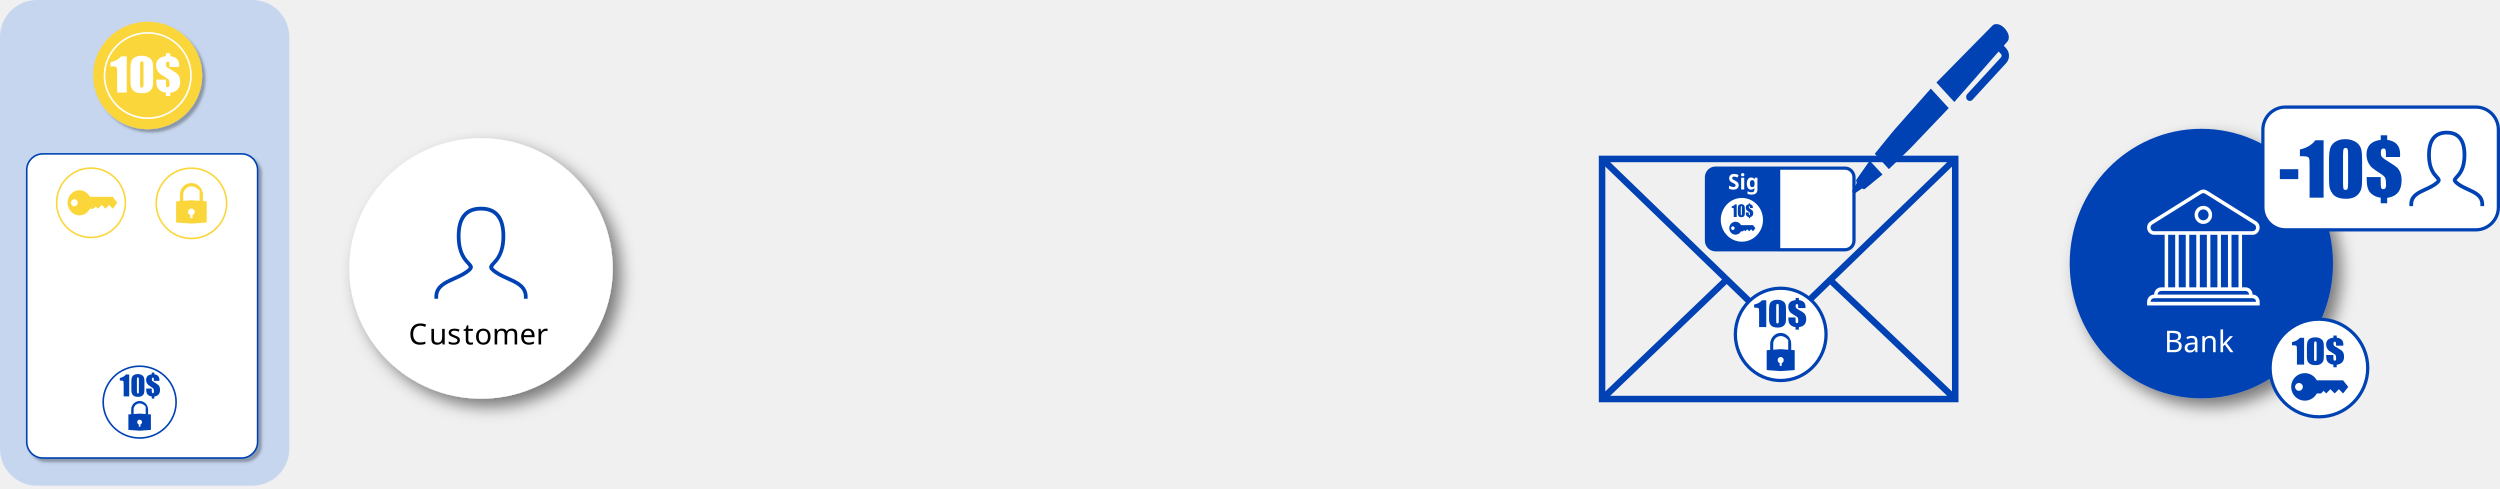
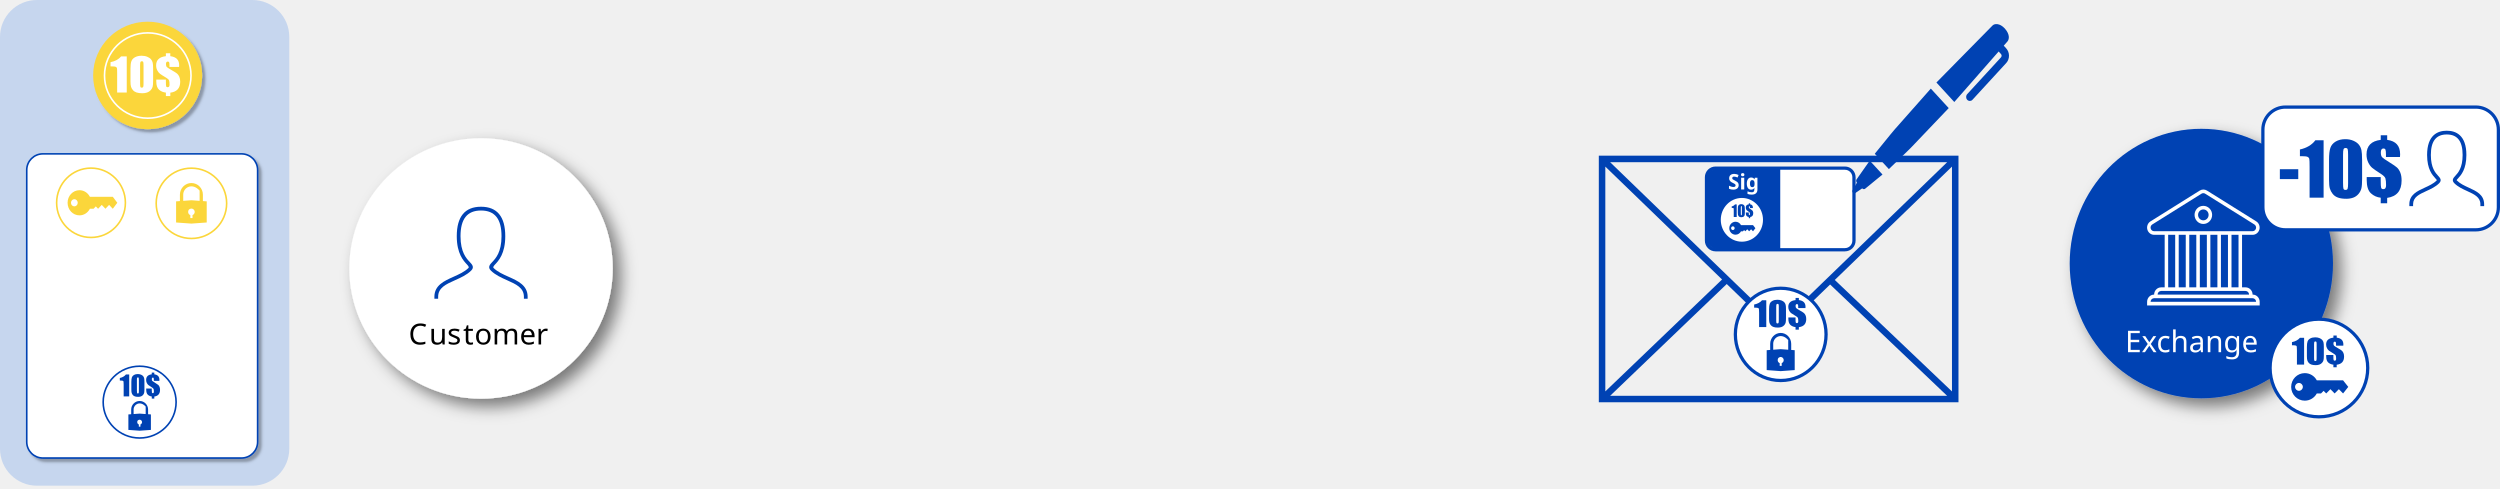
<svg xmlns="http://www.w3.org/2000/svg" id="Layer_2" data-name="Layer 2" viewBox="0 0 1536.28 300.25">
  <defs>
    <style>
      .cls-withdraw-1 {
        font-family: Montserrat-Bold, Montserrat;
        font-size: 13.21px;
        font-weight: 700;
      }

      .cls-withdraw-1, .cls-withdraw-2, .cls-withdraw-3, .cls-withdraw-4, .cls-withdraw-5, .cls-withdraw-6 {
        fill: #fff;
      }

      .cls-withdraw-7 {
        letter-spacing: -.02em;
      }

      .cls-withdraw-8 {
        fill: #fbd63b;
      }

      .cls-withdraw-9 {
        fill: #0042b3;
      }

      .cls-withdraw-3, .cls-withdraw-10, .cls-withdraw-11, .cls-withdraw-12, .cls-withdraw-4, .cls-withdraw-13, .cls-withdraw-14, .cls-withdraw-5 {
        stroke-miterlimit: 10;
      }

      .cls-withdraw-3, .cls-withdraw-13 {
        stroke: #fbd63b;
      }

      .cls-withdraw-10 {
        stroke: #fff;
      }

      .cls-withdraw-10, .cls-withdraw-11, .cls-withdraw-13, .cls-withdraw-14 {
        fill: none;
      }

      .cls-withdraw-15 {
        filter: url(#dropshadow3-2);
      }

      .cls-withdraw-16, .cls-withdraw-12 {
        fill: #0042b3;
      }

      .cls-withdraw-17 {
        filter: url(#dropshadow);
      }

      .cls-withdraw-18 {
        font-size: 17.82px;
      }

      .cls-withdraw-18, .cls-withdraw-6 {
        font-family: Montserrat-Regular, Montserrat;
      }

      .cls-withdraw-11, .cls-withdraw-12, .cls-withdraw-4, .cls-withdraw-14, .cls-withdraw-5 {
        stroke: #0042b3;
      }

      .cls-withdraw-19 {
        fill: #c6d6ee;
      }

      .cls-withdraw-20 {
        filter: url(#dropshadow-2);
      }

      .cls-withdraw-12 {
        stroke-width: .75px;
      }

      .cls-withdraw-4 {
        stroke-width: 2px;
      }

      .cls-withdraw-21 {
        filter: url(#dropshadow3-4);
      }

      .cls-withdraw-22 {
        letter-spacing: -.02em;
      }

      .cls-withdraw-23 {
        filter: url(#dropshadow3-3);
      }

      .cls-withdraw-24 {
        letter-spacing: 0em;
      }

      .cls-withdraw-14 {
        stroke-width: 4px;
      }

      .cls-withdraw-25 {
        fill: #fbd63b;
      }

      .cls-withdraw-6 {
        font-size: 18.45px;
      }

      .cls-withdraw-26 {
        filter: url(#dropshadow3);
      }
    </style>
    <filter id="dropshadow3">
      <feGaussianBlur in="SourceAlpha" stdDeviation="1" />
      <feOffset dx="2" dy="2" />
      <feComponentTransfer>
        <feFuncA slope="0.3" type="linear" />
      </feComponentTransfer>
      <feMerge>
        <feMergeNode />
        <feMergeNode in="SourceGraphic" />
      </feMerge>
    </filter>
    <filter id="dropshadow3-2" data-name="dropshadow3">
      <feGaussianBlur in="SourceAlpha" stdDeviation="1" />
      <feOffset dx="2" dy="2" />
      <feComponentTransfer>
        <feFuncA slope="0.3" type="linear" />
      </feComponentTransfer>
      <feMerge>
        <feMergeNode />
        <feMergeNode in="SourceGraphic" />
      </feMerge>
    </filter>
    <filter id="dropshadow">
      <feGaussianBlur in="SourceAlpha" stdDeviation="5" />
      <feOffset dx="5" dy="5" />
      <feComponentTransfer>
        <feFuncA slope="0.5" type="linear" />
      </feComponentTransfer>
      <feMerge>
        <feMergeNode />
        <feMergeNode in="SourceGraphic" />
      </feMerge>
    </filter>
    <filter id="dropshadow-2" data-name="dropshadow">
      <feGaussianBlur in="SourceAlpha" stdDeviation="5" />
      <feOffset dx="5" dy="5" />
      <feComponentTransfer>
        <feFuncA slope="0.5" type="linear" />
      </feComponentTransfer>
      <feMerge>
        <feMergeNode />
        <feMergeNode in="SourceGraphic" />
      </feMerge>
    </filter>
    <filter id="dropshadow3-3" data-name="dropshadow3">
      <feGaussianBlur in="SourceAlpha" stdDeviation="1" />
      <feOffset dx="2" dy="2" />
      <feComponentTransfer>
        <feFuncA slope="0.3" type="linear" />
      </feComponentTransfer>
      <feMerge>
        <feMergeNode />
        <feMergeNode in="SourceGraphic" />
      </feMerge>
    </filter>
    <filter id="dropshadow3-4" data-name="dropshadow3">
      <feGaussianBlur in="SourceAlpha" stdDeviation="1" />
      <feOffset dx="2" dy="2" />
      <feComponentTransfer>
        <feFuncA slope="0.3" type="linear" />
      </feComponentTransfer>
      <feMerge>
        <feMergeNode />
        <feMergeNode in="SourceGraphic" />
      </feMerge>
    </filter>
  </defs>
  <g id="withdrawjs">
    <g id="blinded" data-id="blinded">
      <g transform="translate(545 0)">
        <path class="cls-withdraw-14" d="M439.49,97.67h217.02v147.54h-217.02V97.67ZM439.49,97.67l100.34,97.02c4.57,4.42,11.81,4.42,16.38,0l100.29-97.02M439.49,245.21l76.62-73.46M656.51,245.21l-76.89-73.16" />
        <g id="sig-on-blinded" class="fragment fade" data-fragment-index="1">
          <g>
            <rect class="cls-withdraw-4" x="503.66" y="103.32" width="90.63" height="50.15" rx="5.58" ry="5.58" />
            <path class="cls-withdraw-12" d="M548.98,153.52h-36.66c-6.72-.61-8.65-3.94-8.65-8.81v-32.54c0-6.84,3.87-8.81,8.65-8.81h36.66" />
          </g>
          <g>
            <ellipse class="cls-withdraw-4" cx="525.41" cy="135.08" rx="13.97" ry="14.44" />
            <path class="cls-withdraw-16" d="M528.71,140.89l1.18,1.23,1.18-1.23,1.18,1.23,1.46-1.89-1.46-1.89h-7.38c-.66-1.25-1.91-2.08-3.37-2.08-2.11,0-3.83,1.78-3.83,3.98s1.71,3.98,3.83,3.98c1.46,0,2.72-.83,3.37-2.08h1.18l.73-.76.73.76,1.18-1.23h0ZM519.87,141.36c-.6,0-1.09-.51-1.09-1.14s.49-1.14,1.09-1.14,1.09.51,1.09,1.14-.49,1.14-1.09,1.14h0Z" />
            <g>
              <path class="cls-withdraw-16" d="M522.23,125.6v7.73h-1.82v-4.14c0-.6-.01-.96-.04-1.08-.03-.12-.1-.21-.22-.27-.12-.06-.39-.09-.81-.09h-.18v-.9c.88-.2,1.55-.61,2.01-1.24h1.07Z" />
              <path class="cls-withdraw-16" d="M527.23,128.22v2.58c0,.59-.03,1.01-.09,1.28s-.18.52-.37.75c-.19.23-.42.4-.69.5-.27.1-.57.15-.9.15-.44,0-.8-.05-1.09-.16-.29-.11-.52-.27-.69-.5-.17-.23-.29-.46-.37-.71s-.11-.65-.11-1.19v-2.7c0-.71.06-1.24.17-1.59.12-.35.35-.64.69-.85.34-.21.76-.32,1.25-.32.4,0,.76.07,1.07.22.32.15.55.33.71.54.16.21.26.45.32.72.06.27.08.69.08,1.28ZM525.41,127.57c0-.41-.02-.67-.06-.77-.04-.1-.13-.16-.26-.16s-.22.06-.27.16-.07.36-.07.76v3.77c0,.45.02.72.06.81.04.09.13.14.26.14s.22-.05.27-.16c.04-.11.06-.35.06-.73v-3.83Z" />
              <path class="cls-withdraw-16" d="M532.16,127.85h-1.82v-.32c0-.34-.02-.56-.06-.67s-.13-.16-.27-.16c-.11,0-.19.05-.25.14-.06.09-.08.23-.08.41,0,.3.06.51.17.63.11.12.44.36.98.71.46.3.78.52.95.68.17.16.31.38.43.67.12.29.17.65.17,1.08,0,.69-.16,1.23-.47,1.62s-.78.63-1.41.73v.73h-.84v-.75c-.49-.05-.91-.25-1.28-.59-.36-.35-.55-.95-.55-1.81v-.38h1.82v.47c0,.52.02.84.06.97.04.13.13.19.27.19.12,0,.21-.04.28-.13s.09-.22.09-.39c0-.43-.03-.74-.09-.93-.06-.19-.25-.39-.59-.61-.56-.37-.93-.64-1.13-.81-.2-.17-.37-.42-.52-.73-.15-.32-.22-.67-.22-1.07,0-.58.15-1.03.46-1.36.31-.33.77-.53,1.39-.61v-.62h.84v.62c.56.08.98.28,1.26.6.28.32.42.77.42,1.34,0,.08,0,.2-.02.36Z" />
            </g>
          </g>
          <text class="cls-withdraw-1" transform="translate(516.89 116.42) scale(.97 1)">
            <tspan x="0" y="0">Sig</tspan>
          </text>
        </g>
        <g>
          <ellipse class="cls-withdraw-4" cx="549.27" cy="205.48" rx="27.87" ry="28.35" />
          <path class="cls-withdraw-16" d="M549.88,223.14v1.7h-1.23v-1.7c-1.04-.38-1.68-1.73-.84-3.14,1.53-1.38,3.3-.24,3.3,1.31,0,.84-.52,1.54-1.23,1.83h0ZM544.65,211.34c0-4.21,5.13-7.14,9.23-2.35v5.92s-4.61-.35-4.61-.35l-4.61.35v-3.57h0ZM555.72,215.04v-3.7c0-3.73-2.89-6.75-6.46-6.75s-6.46,3.02-6.46,6.75v3.7l-2.15.16v12.22l8.61.64,8.61-.64v-12.22l-2.15-.16h0Z" />
          <g>
            <path class="cls-withdraw-16" d="M540.4,184.5v16.47h-4.41v-8.83c0-1.27-.03-2.04-.1-2.3-.07-.26-.25-.45-.54-.58-.29-.13-.95-.2-1.97-.2h-.44v-1.92c2.13-.43,3.75-1.31,4.86-2.64h2.6Z" />
            <path class="cls-withdraw-16" d="M552.51,190.08v5.49c0,1.25-.07,2.16-.22,2.73s-.45,1.1-.91,1.6c-.46.49-1.01.85-1.66,1.07-.65.22-1.37.33-2.17.33-1.06,0-1.93-.11-2.63-.34-.7-.23-1.26-.58-1.67-1.06-.41-.48-.71-.99-.88-1.52s-.26-1.38-.26-2.54v-5.75c0-1.51.14-2.64.42-3.4.28-.75.84-1.36,1.67-1.81.83-.45,1.84-.68,3.03-.68.97,0,1.83.16,2.6.47.76.32,1.34.7,1.71,1.15.38.45.63.97.77,1.54.13.57.2,1.48.2,2.73ZM548.1,188.7c0-.88-.05-1.42-.14-1.64-.09-.22-.3-.33-.64-.33s-.54.12-.65.35-.16.77-.16,1.62v8.04c0,.96.05,1.53.15,1.73.1.2.31.29.64.29s.54-.11.64-.35c.1-.23.15-.75.15-1.56v-8.16Z" />
            <path class="cls-withdraw-16" d="M564.43,189.31h-4.41v-.68c0-.73-.05-1.2-.15-1.42s-.32-.34-.65-.34c-.27,0-.47.1-.61.29-.13.19-.2.48-.2.87,0,.64.14,1.1.42,1.35.27.26,1.06.76,2.38,1.51,1.12.63,1.88,1.11,2.29,1.45.41.34.75.81,1.03,1.42.28.61.42,1.38.42,2.29,0,1.46-.38,2.61-1.13,3.45s-1.89,1.35-3.41,1.55v1.55h-2.03v-1.6c-1.18-.11-2.21-.53-3.09-1.27-.88-.74-1.32-2.02-1.32-3.85v-.8h4.41v1.01c0,1.11.05,1.79.14,2.06.09.27.31.4.66.4.3,0,.52-.09.67-.28s.22-.46.22-.83c0-.92-.07-1.58-.21-1.98-.14-.4-.61-.83-1.42-1.3-1.35-.79-2.26-1.37-2.74-1.73-.48-.37-.9-.89-1.25-1.56-.35-.67-.53-1.43-.53-2.28,0-1.23.37-2.19,1.12-2.89.75-.7,1.86-1.13,3.36-1.29v-1.31h2.03v1.31c1.36.16,2.38.59,3.06,1.28.68.69,1.02,1.64,1.02,2.85,0,.17-.02.43-.04.77Z" />
          </g>
        </g>
      </g>
    </g>
    <g id="pen" class="fragment fade-in-then-out" data-fragment-index="1">
      <path class="cls-withdraw-16" d="M1232.8,29.67l-1.47-1.6,2.28-2.59c1.2-1.47,1.49-4.44-1.63-7.96-3.15-3.43-6.39-3.1-7.58-1.81l-34.45,35,10.99,11.97,27.25-31.04,1.39,1.52c.54.53.59,1.42.11,2.02l-20.78,22.62c-.9.95-.93,2.51-.06,3.49.87.98,2.3,1.01,3.21.06.02-.02.04-.04.06-.06l20.78-22.62c2.25-2.52,2.19-6.54-.12-9h0Z" />
      <path class="cls-withdraw-16" d="M1164.38,79.45c-.86.96-1.69,1.95-2.49,2.97l-9.82,12.07,8.66,9.42,11.09-10.7c.94-.87,1.85-1.77,2.73-2.71l22.96-24.07-11-11.98-22.12,24.99h0Z" />
      <path class="cls-withdraw-16" d="M1140.82,110.34c-.32.62-.2,1.4.29,1.88l-2.59,4.58c-.35.62-.17,1.43.4,1.81.19.12.4.19.62.19.23,0,.45-.07.64-.21l4.17-2.85c.43.52,1.13.65,1.7.31l10.77-8.81-7.84-8.53-8.16,11.62h0Z" />
    </g>
    <g id="customer" data-id="customer">
      <g class="cls-withdraw-17">
        <ellipse class="cls-withdraw-2" cx="295.6" cy="164.97" rx="80.92" ry="80.02" />
      </g>
      <text class="cls-withdraw-18" transform="translate(251.07 211.67) scale(1.01 1)">
        <tspan class="cls-withdraw-7" x="0" y="0">C</tspan>
        <tspan class="cls-withdraw-24" x="12.49" y="0">us</tspan>
        <tspan class="cls-withdraw-22" x="33.17" y="0">t</tspan>
        <tspan x="40.07" y="0">omer</tspan>
      </text>
      <path class="cls-withdraw-9" d="M324.25,183.56h-2.3v-1.15c0-5.59-4.8-7.73-10.36-10.21-3.53-1.58-7.19-3.21-9.93-5.91-2.15-2.12-.57-3.79.81-5.25,2.14-2.26,5.72-6.05,5.72-15.89,0-10.62-4.12-15.79-12.6-15.79s-12.6,5.17-12.6,15.79c0,9.85,3.58,13.63,5.72,15.89,1.39,1.47,2.96,3.14.82,5.25-2.74,2.7-6.39,4.33-9.93,5.91-5.56,2.48-10.36,4.62-10.36,10.21v1.15h-2.3v-1.15c0-7.08,5.96-9.74,11.72-12.32,3.35-1.5,6.81-3.04,9.25-5.45q.54-.54-.87-2.03c-2.22-2.35-6.35-6.71-6.35-17.48,0-12,5.01-18.09,14.9-18.09s14.9,6.09,14.9,18.09c0,10.76-4.13,15.13-6.35,17.48q-1.42,1.5-.87,2.03c2.44,2.4,5.9,3.95,9.25,5.44,5.76,2.57,11.72,5.23,11.72,12.32v1.15Z" />
    </g>
    <g id="bank-complete" data-id="bank-complete">
      <g id="bank">
        <g class="cls-withdraw-20">
          <ellipse class="cls-withdraw-16" cx="1352.75" cy="161.96" rx="80.9" ry="82.81" />
        </g>
        <g>
          <path class="cls-withdraw-2" d="M1384.24,181.03c0-2.46-1.94-4.45-4.32-4.45h-2.16v-32.28h6.49c1.94,0,3.64-1.33,4.16-3.25.52-1.92-.26-3.97-1.92-5.01l-30.26-18.92c-.69-.43-1.47-.65-2.24-.65s-1.55.21-2.24.65l-30.26,18.92c-1.66,1.04-2.44,3.08-1.92,5.01.52,1.92,2.22,3.25,4.16,3.25h6.49v32.28h-2.16c-2.39,0-4.32,1.99-4.32,4.45-2.39,0-4.32,1.99-4.32,4.45v2.23h69.18v-2.23c0-2.46-1.94-4.45-4.32-4.45h0ZM1375.6,176.58h-4.32v-32.28h4.32v32.28h0ZM1338.85,144.3h4.32v32.28h-4.32v-32.28h0ZM1345.33,144.3h4.32v32.28h-4.32v-32.28h0ZM1351.82,144.3h4.32v32.28h-4.32v-32.28h0ZM1358.3,144.3h4.32v32.28h-4.32v-32.28h0ZM1364.79,144.3h4.32v32.28h-4.32v-32.28h0ZM1323.71,142.07c-.97,0-1.82-.67-2.08-1.63-.26-.96.13-1.99.96-2.5l30.26-18.92c.34-.21.73-.32,1.12-.32s.78.11,1.12.32l30.26,18.92c.83.52,1.22,1.55.96,2.5-.26.96-1.12,1.63-2.08,1.63h-60.53ZM1332.36,144.3h4.32v32.28h-4.32v-32.28h0ZM1328.04,178.8h51.88c1.19,0,2.16,1,2.16,2.23h-56.21c0-1.23.97-2.23,2.16-2.23h0ZM1321.55,185.48c0-1.23.97-2.23,2.16-2.23h60.53c1.19,0,2.16,1,2.16,2.23h-64.85Z" />
          <path class="cls-withdraw-2" d="M1353.98,126.49c-2.99,0-5.4,2.49-5.4,5.57s2.42,5.57,5.4,5.57,5.4-2.49,5.4-5.57-2.42-5.57-5.4-5.57h0ZM1353.98,135.39c-1.79,0-3.24-1.49-3.24-3.34s1.45-3.34,3.24-3.34,3.24,1.49,3.24,3.34-1.45,3.34-3.24,3.34h0Z" />
        </g>
-         <text class="cls-withdraw-6" transform="translate(1329.93 216.44) scale(.98 1)">
-           <tspan x="0" y="0">Bank</tspan>
+         <text class="cls-withdraw-6" transform="translate(1305.93 216.44) scale(.98 1)">
+           <tspan x="0" y="0">Exchange</tspan>
        </text>
      </g>
      <g>
        <circle class="cls-withdraw-4" cx="1425" cy="226.14" r="30" />
        <path class="cls-withdraw-16" d="M1432.08,239.16l2.59,2.62,2.59-2.62,2.59,2.62,3.19-4.03-3.19-4.03h-16.15c-1.44-2.66-4.19-4.43-7.38-4.43-4.63,0-8.37,3.79-8.37,8.46s3.75,8.46,8.37,8.46c3.19,0,5.94-1.77,7.38-4.43h2.59l1.6-1.61,1.6,1.61,2.59-2.62h0ZM1412.73,240.16c-1.32,0-2.39-1.09-2.39-2.42s1.08-2.42,2.39-2.42,2.39,1.09,2.39,2.42-1.08,2.42-2.39,2.42h0Z" />
        <g>
          <path class="cls-withdraw-16" d="M1415.9,207.6v16.47h-4.41v-8.83c0-1.27-.03-2.04-.1-2.3-.07-.26-.25-.45-.54-.58-.29-.13-.95-.2-1.97-.2h-.44v-1.92c2.13-.43,3.75-1.31,4.86-2.64h2.6Z" />
          <path class="cls-withdraw-16" d="M1428.02,213.17v5.49c0,1.25-.07,2.16-.22,2.73s-.45,1.1-.91,1.6c-.46.49-1.01.85-1.66,1.07-.65.22-1.37.33-2.17.33-1.06,0-1.93-.11-2.63-.34-.7-.23-1.26-.58-1.67-1.06-.41-.48-.71-.99-.88-1.52s-.26-1.38-.26-2.54v-5.75c0-1.51.14-2.64.42-3.4.28-.75.84-1.36,1.67-1.81.83-.45,1.84-.68,3.03-.68.97,0,1.83.16,2.6.47.76.32,1.34.7,1.71,1.15.38.45.63.97.77,1.54.13.57.2,1.48.2,2.73ZM1423.61,211.79c0-.88-.05-1.42-.14-1.64-.09-.22-.3-.33-.64-.33s-.54.12-.65.35-.16.77-.16,1.62v8.04c0,.96.05,1.53.15,1.73.1.2.31.29.64.29s.54-.11.64-.35c.1-.23.15-.75.15-1.56v-8.16Z" />
          <path class="cls-withdraw-16" d="M1439.94,212.4h-4.41v-.68c0-.73-.05-1.2-.15-1.42s-.32-.34-.65-.34c-.27,0-.47.1-.61.29-.13.19-.2.48-.2.87,0,.64.14,1.1.42,1.35.27.26,1.06.76,2.38,1.51,1.12.63,1.88,1.11,2.29,1.45.41.34.75.81,1.03,1.42.28.61.42,1.38.42,2.29,0,1.46-.38,2.61-1.13,3.45s-1.89,1.35-3.41,1.55v1.55h-2.03v-1.6c-1.18-.11-2.21-.53-3.09-1.27-.88-.74-1.32-2.02-1.32-3.85v-.8h4.41v1.01c0,1.11.05,1.79.14,2.06.09.27.31.4.66.4.3,0,.52-.09.67-.28s.22-.46.22-.83c0-.92-.07-1.58-.21-1.98-.14-.4-.61-.83-1.42-1.3-1.35-.79-2.26-1.37-2.74-1.73-.48-.37-.9-.89-1.25-1.56-.35-.67-.53-1.43-.53-2.28,0-1.23.37-2.19,1.12-2.89.75-.7,1.86-1.13,3.36-1.29v-1.31h2.03v1.31c1.36.16,2.38.59,3.06,1.28.68.69,1.02,1.64,1.02,2.85,0,.17-.02.43-.04.77Z" />
        </g>
      </g>
    </g>
    <g id="sub-amount" data-id="sub-amount" class="fragment fade" data-fragment-index="1">
      <g>
        <rect class="cls-withdraw-2" x="1390.57" y="65.8" width="144.71" height="75.43" rx="13.85" ry="13.85" />
        <path class="cls-withdraw-16" d="M1521.43,142.23h-117.01c-8.19,0-14.85-6.66-14.85-14.85v-47.73c0-8.19,6.66-14.85,14.85-14.85h117.01c8.19,0,14.85,6.66,14.85,14.85v47.73c0,8.19-6.66,14.85-14.85,14.85ZM1404.42,66.8c-7.08,0-12.85,5.76-12.85,12.85v47.73c0,7.09,5.76,12.85,12.85,12.85h117.01c7.08,0,12.85-5.76,12.85-12.85v-47.73c0-7.09-5.76-12.85-12.85-12.85h-117.01Z" />
      </g>
      <path class="cls-withdraw-9" d="M1526.53,126.69h-2.3v-1.15c0-4.41-3.75-6.12-8.09-8.11-2.83-1.29-5.75-2.63-7.95-4.85-1.84-1.86-.47-3.35.64-4.55,1.68-1.82,4.48-4.85,4.48-12.78,0-8.49-3.19-12.62-9.76-12.62s-9.76,4.13-9.76,12.62c0,7.92,2.81,10.96,4.48,12.78,1.11,1.2,2.49,2.69.64,4.55-2.2,2.22-5.12,3.56-7.95,4.85-4.34,1.98-8.09,3.7-8.09,8.11v1.15h-2.3v-1.15c0-5.89,4.8-8.08,9.43-10.2,2.64-1.21,5.37-2.45,7.27-4.38.19-.2.23-.29.23-.29-.05-.13-.54-.65-.93-1.08-1.78-1.93-5.09-5.52-5.09-14.34,0-12.33,6.56-14.92,12.07-14.92s12.07,2.59,12.07,14.92c0,8.83-3.31,12.41-5.09,14.34-.38.41-.84.91-.92,1.12.02,0,.07.1.22.24,1.91,1.92,4.63,3.17,7.27,4.38,4.64,2.12,9.43,4.31,9.43,10.2v1.15Z" />
      <g>
        <path class="cls-withdraw-16" d="M1412.31,103.98v6.08h-11.31v-6.08h11.31Z" />
        <path class="cls-withdraw-16" d="M1427.88,86.2v35.27h-8.61v-18.91c0-2.73-.06-4.37-.19-4.92-.13-.55-.48-.97-1.05-1.25-.58-.28-1.86-.42-3.85-.42h-.85v-4.11c4.16-.92,7.32-2.8,9.48-5.65h5.07Z" />
        <path class="cls-withdraw-16" d="M1451.54,98.14v11.76c0,2.67-.14,4.62-.43,5.84s-.87,2.36-1.77,3.42c-.9,1.06-1.97,1.82-3.24,2.29-1.26.46-2.68.7-4.24.7-2.06,0-3.77-.24-5.14-.73-1.36-.49-2.45-1.25-3.26-2.28-.81-1.03-1.38-2.12-1.73-3.26s-.51-2.95-.51-5.43v-12.31c0-3.24.27-5.66.82-7.28.55-1.61,1.63-2.9,3.26-3.88,1.63-.97,3.6-1.46,5.91-1.46,1.89,0,3.58.34,5.07,1.01,1.49.67,2.61,1.5,3.35,2.47.74.97,1.24,2.07,1.5,3.29.26,1.22.39,3.17.39,5.84ZM1442.93,95.18c0-1.87-.09-3.05-.27-3.52-.18-.47-.59-.71-1.25-.71s-1.06.25-1.27.75-.31,1.66-.31,3.47v17.21c0,2.05.1,3.28.29,3.7.19.42.61.63,1.25.63s1.06-.25,1.26-.74c.2-.49.3-1.6.3-3.33v-17.47Z" />
        <path class="cls-withdraw-16" d="M1474.81,96.48h-8.61v-1.46c0-1.55-.1-2.57-.3-3.05s-.62-.72-1.28-.72c-.53,0-.92.21-1.18.62-.26.41-.39,1.04-.39,1.86,0,1.38.27,2.34.81,2.9.53.55,2.07,1.63,4.65,3.22,2.19,1.35,3.68,2.39,4.47,3.1.79.72,1.47,1.74,2.01,3.05.55,1.31.82,2.95.82,4.91,0,3.14-.74,5.6-2.22,7.38s-3.69,2.89-6.65,3.31v3.31h-3.96v-3.42c-2.3-.23-4.31-1.14-6.03-2.71-1.72-1.58-2.58-4.32-2.58-8.25v-1.72h8.61v2.16c0,2.37.09,3.84.27,4.41.18.57.61.86,1.29.86.58,0,1.02-.2,1.3-.6s.43-.99.43-1.78c0-1.97-.13-3.39-.4-4.24-.27-.85-1.19-1.77-2.77-2.78-2.63-1.68-4.42-2.92-5.36-3.71-.95-.79-1.76-1.91-2.45-3.34-.69-1.44-1.03-3.06-1.03-4.88,0-2.63.73-4.69,2.18-6.19,1.46-1.5,3.64-2.42,6.55-2.77v-2.81h3.96v2.81c2.66.35,4.65,1.26,5.97,2.73,1.32,1.47,1.98,3.51,1.98,6.11,0,.36-.03.92-.08,1.66Z" />
      </g>
    </g>
    <g id="coin" data-id="coin">
      <rect class="cls-withdraw-19" width="177.77" height="298.46" rx="22.69" ry="22.69" />
      <g>
        <g class="cls-withdraw-23">
          <rect class="cls-withdraw-2" x="16.43" y="94.55" width="141.88" height="186.91" rx="9.91" ry="9.91" />
          <rect class="cls-withdraw-11" x="16.43" y="94.55" width="141.88" height="186.91" rx="9.91" ry="9.91" />
        </g>
        <g>
          <ellipse class="cls-withdraw-3" cx="55.93" cy="124.61" rx="21.13" ry="21.31" />
          <path class="cls-withdraw-8" d="M62.53,125.9l2.26,2.39,2.26-2.39,2.26,2.39,2.78-3.68-2.78-3.68h-14.07c-1.25-2.43-3.65-4.05-6.42-4.05-4.03,0-7.29,3.46-7.29,7.73s3.26,7.73,7.29,7.73c2.78,0,5.17-1.62,6.42-4.05h2.26l1.39-1.47,1.39,1.47,2.26-2.39h0ZM45.69,126.82c-1.15,0-2.08-.99-2.08-2.21s.94-2.21,2.08-2.21,2.08.99,2.08,2.21-.94,2.21-2.08,2.21h0Z" />
        </g>
        <g>
          <ellipse class="cls-withdraw-3" cx="117.63" cy="124.94" rx="21.65" ry="21.6" />
          <path class="cls-withdraw-8" d="M118.3,132.18v1.81h-1.34v-1.81c-1.14-.4-1.84-1.84-.92-3.34,1.67-1.47,3.61-.26,3.61,1.39,0,.89-.57,1.64-1.34,1.95h0ZM112.59,119.64c0-4.47,5.6-7.59,10.08-2.5v6.29s-5.04-.38-5.04-.38l-5.04.38v-3.79h0ZM124.68,123.57v-3.93c0-3.96-3.16-7.17-7.06-7.17s-7.06,3.21-7.06,7.17v3.93l-2.35.17v12.98l9.41.68,9.41-.68v-12.98l-2.35-.17h0Z" />
        </g>
        <g>
          <ellipse class="cls-withdraw-5" cx="85.81" cy="247.1" rx="22.41" ry="22.06" />
          <path class="cls-withdraw-16" d="M86.3,260.85v1.33h-.99v-1.33c-.84-.29-1.35-1.35-.68-2.45,1.23-1.07,2.66-.19,2.66,1.02,0,.65-.42,1.2-.99,1.43h0ZM82.1,251.66c0-3.28,4.12-5.56,7.42-1.83v4.61s-3.71-.28-3.71-.28l-3.71.28v-2.78h0ZM91,254.54v-2.88c0-2.9-2.32-5.25-5.19-5.25s-5.19,2.35-5.19,5.25v2.88l-1.73.13v9.51l6.92.5,6.92-.5v-9.51l-1.73-.13h0Z" />
          <g>
            <path class="cls-withdraw-16" d="M79.4,230.11v13.5h-3.41v-7.24c0-1.04-.03-1.67-.08-1.88-.05-.21-.19-.37-.42-.48-.23-.11-.73-.16-1.52-.16h-.34v-1.57c1.65-.35,2.9-1.07,3.75-2.16h2.01Z" />
            <path class="cls-withdraw-16" d="M88.75,234.68v4.5c0,1.02-.06,1.77-.17,2.23s-.35.9-.7,1.31c-.35.41-.78.7-1.28.88-.5.18-1.06.27-1.68.27-.82,0-1.49-.09-2.03-.28-.54-.19-.97-.48-1.29-.87-.32-.39-.55-.81-.68-1.25s-.2-1.13-.2-2.08v-4.71c0-1.24.11-2.17.32-2.78.22-.62.65-1.11,1.29-1.48.64-.37,1.42-.56,2.34-.56.75,0,1.42.13,2.01.39.59.26,1.03.57,1.32.95.29.37.49.79.59,1.26.1.47.16,1.21.16,2.23ZM85.35,233.55c0-.72-.04-1.17-.11-1.35-.07-.18-.23-.27-.49-.27s-.42.1-.5.29-.12.63-.12,1.33v6.59c0,.78.04,1.26.11,1.42.08.16.24.24.49.24s.42-.09.5-.28c.08-.19.12-.61.12-1.28v-6.68Z" />
            <path class="cls-withdraw-16" d="M97.96,234.05h-3.41v-.56c0-.59-.04-.98-.12-1.17s-.25-.28-.51-.28c-.21,0-.36.08-.47.24-.1.16-.16.4-.16.71,0,.53.11.9.32,1.11.21.21.82.62,1.84,1.23.87.52,1.46.91,1.77,1.19.31.28.58.66.8,1.17.22.5.32,1.13.32,1.88,0,1.2-.29,2.14-.88,2.83s-1.46,1.11-2.63,1.27v1.27h-1.57v-1.31c-.91-.09-1.71-.43-2.39-1.04-.68-.6-1.02-1.65-1.02-3.16v-.66h3.41v.83c0,.91.04,1.47.11,1.69.07.22.24.33.51.33.23,0,.4-.08.51-.23s.17-.38.17-.68c0-.76-.05-1.3-.16-1.62-.11-.32-.47-.68-1.1-1.06-1.04-.64-1.75-1.12-2.12-1.42-.37-.3-.7-.73-.97-1.28-.27-.55-.41-1.17-.41-1.87,0-1.01.29-1.79.86-2.37.58-.57,1.44-.93,2.59-1.06v-1.08h1.57v1.08c1.05.13,1.84.48,2.36,1.05.52.56.78,1.34.78,2.34,0,.14-.01.35-.03.63Z" />
          </g>
        </g>
      </g>
      <g>
        <g class="cls-withdraw-21">
          <ellipse class="cls-withdraw-25" cx="90.73" cy="46.36" rx="33.5" ry="33.03" />
        </g>
        <ellipse class="cls-withdraw-10" cx="90.8" cy="46.42" rx="26.58" ry="26.21" />
        <g>
          <path class="cls-withdraw-2" d="M77.89,34.66v22.21h-5.9v-11.91c0-1.72-.04-2.75-.13-3.1-.09-.35-.33-.61-.72-.79-.39-.18-1.27-.27-2.64-.27h-.58v-2.59c2.85-.58,5.02-1.76,6.5-3.56h3.48Z" />
          <path class="cls-withdraw-2" d="M94.1,42.18v7.41c0,1.68-.1,2.91-.29,3.68s-.6,1.49-1.21,2.15c-.61.67-1.35,1.15-2.22,1.44-.87.29-1.84.44-2.91.44-1.41,0-2.59-.15-3.52-.46-.94-.31-1.68-.78-2.24-1.43-.55-.65-.95-1.33-1.18-2.05-.23-.72-.35-1.86-.35-3.42v-7.75c0-2.04.19-3.57.56-4.58.37-1.01,1.12-1.83,2.24-2.44,1.11-.61,2.47-.92,4.05-.92,1.3,0,2.45.21,3.48.64,1.02.43,1.79.94,2.29,1.56.51.61.85,1.3,1.03,2.07.18.77.27,1.99.27,3.68ZM88.2,40.31c0-1.18-.06-1.92-.18-2.22-.12-.3-.41-.45-.85-.45s-.73.16-.87.47-.21,1.04-.21,2.19v10.84c0,1.29.07,2.07.2,2.33.13.27.42.4.85.4s.73-.15.86-.47c.14-.31.2-1.01.2-2.1v-11Z" />
          <path class="cls-withdraw-2" d="M110.05,41.13h-5.9v-.92c0-.98-.07-1.62-.2-1.92s-.43-.45-.88-.45c-.36,0-.63.13-.81.39-.18.26-.27.65-.27,1.17,0,.87.19,1.48.56,1.82.36.35,1.42,1.02,3.18,2.03,1.5.85,2.52,1.5,3.07,1.96.54.45,1.01,1.09,1.38,1.92.37.83.56,1.86.56,3.09,0,1.98-.51,3.53-1.52,4.65s-2.53,1.82-4.56,2.09v2.09h-2.72v-2.15c-1.58-.15-2.96-.72-4.13-1.71-1.18-.99-1.77-2.72-1.77-5.19v-1.08h5.9v1.36c0,1.49.06,2.42.18,2.78.12.36.42.54.88.54.4,0,.7-.13.89-.38s.29-.62.29-1.12c0-1.24-.09-2.13-.28-2.67-.19-.53-.82-1.12-1.9-1.75-1.8-1.06-3.03-1.84-3.67-2.34-.65-.5-1.21-1.2-1.68-2.11-.47-.91-.71-1.93-.71-3.07,0-1.66.5-2.95,1.5-3.9,1-.94,2.5-1.52,4.49-1.74v-1.77h2.72v1.77c1.82.22,3.18.79,4.09,1.72.91.93,1.36,2.21,1.36,3.85,0,.23-.02.58-.06,1.04Z" />
        </g>
      </g>
    </g>
  </g>
</svg>
